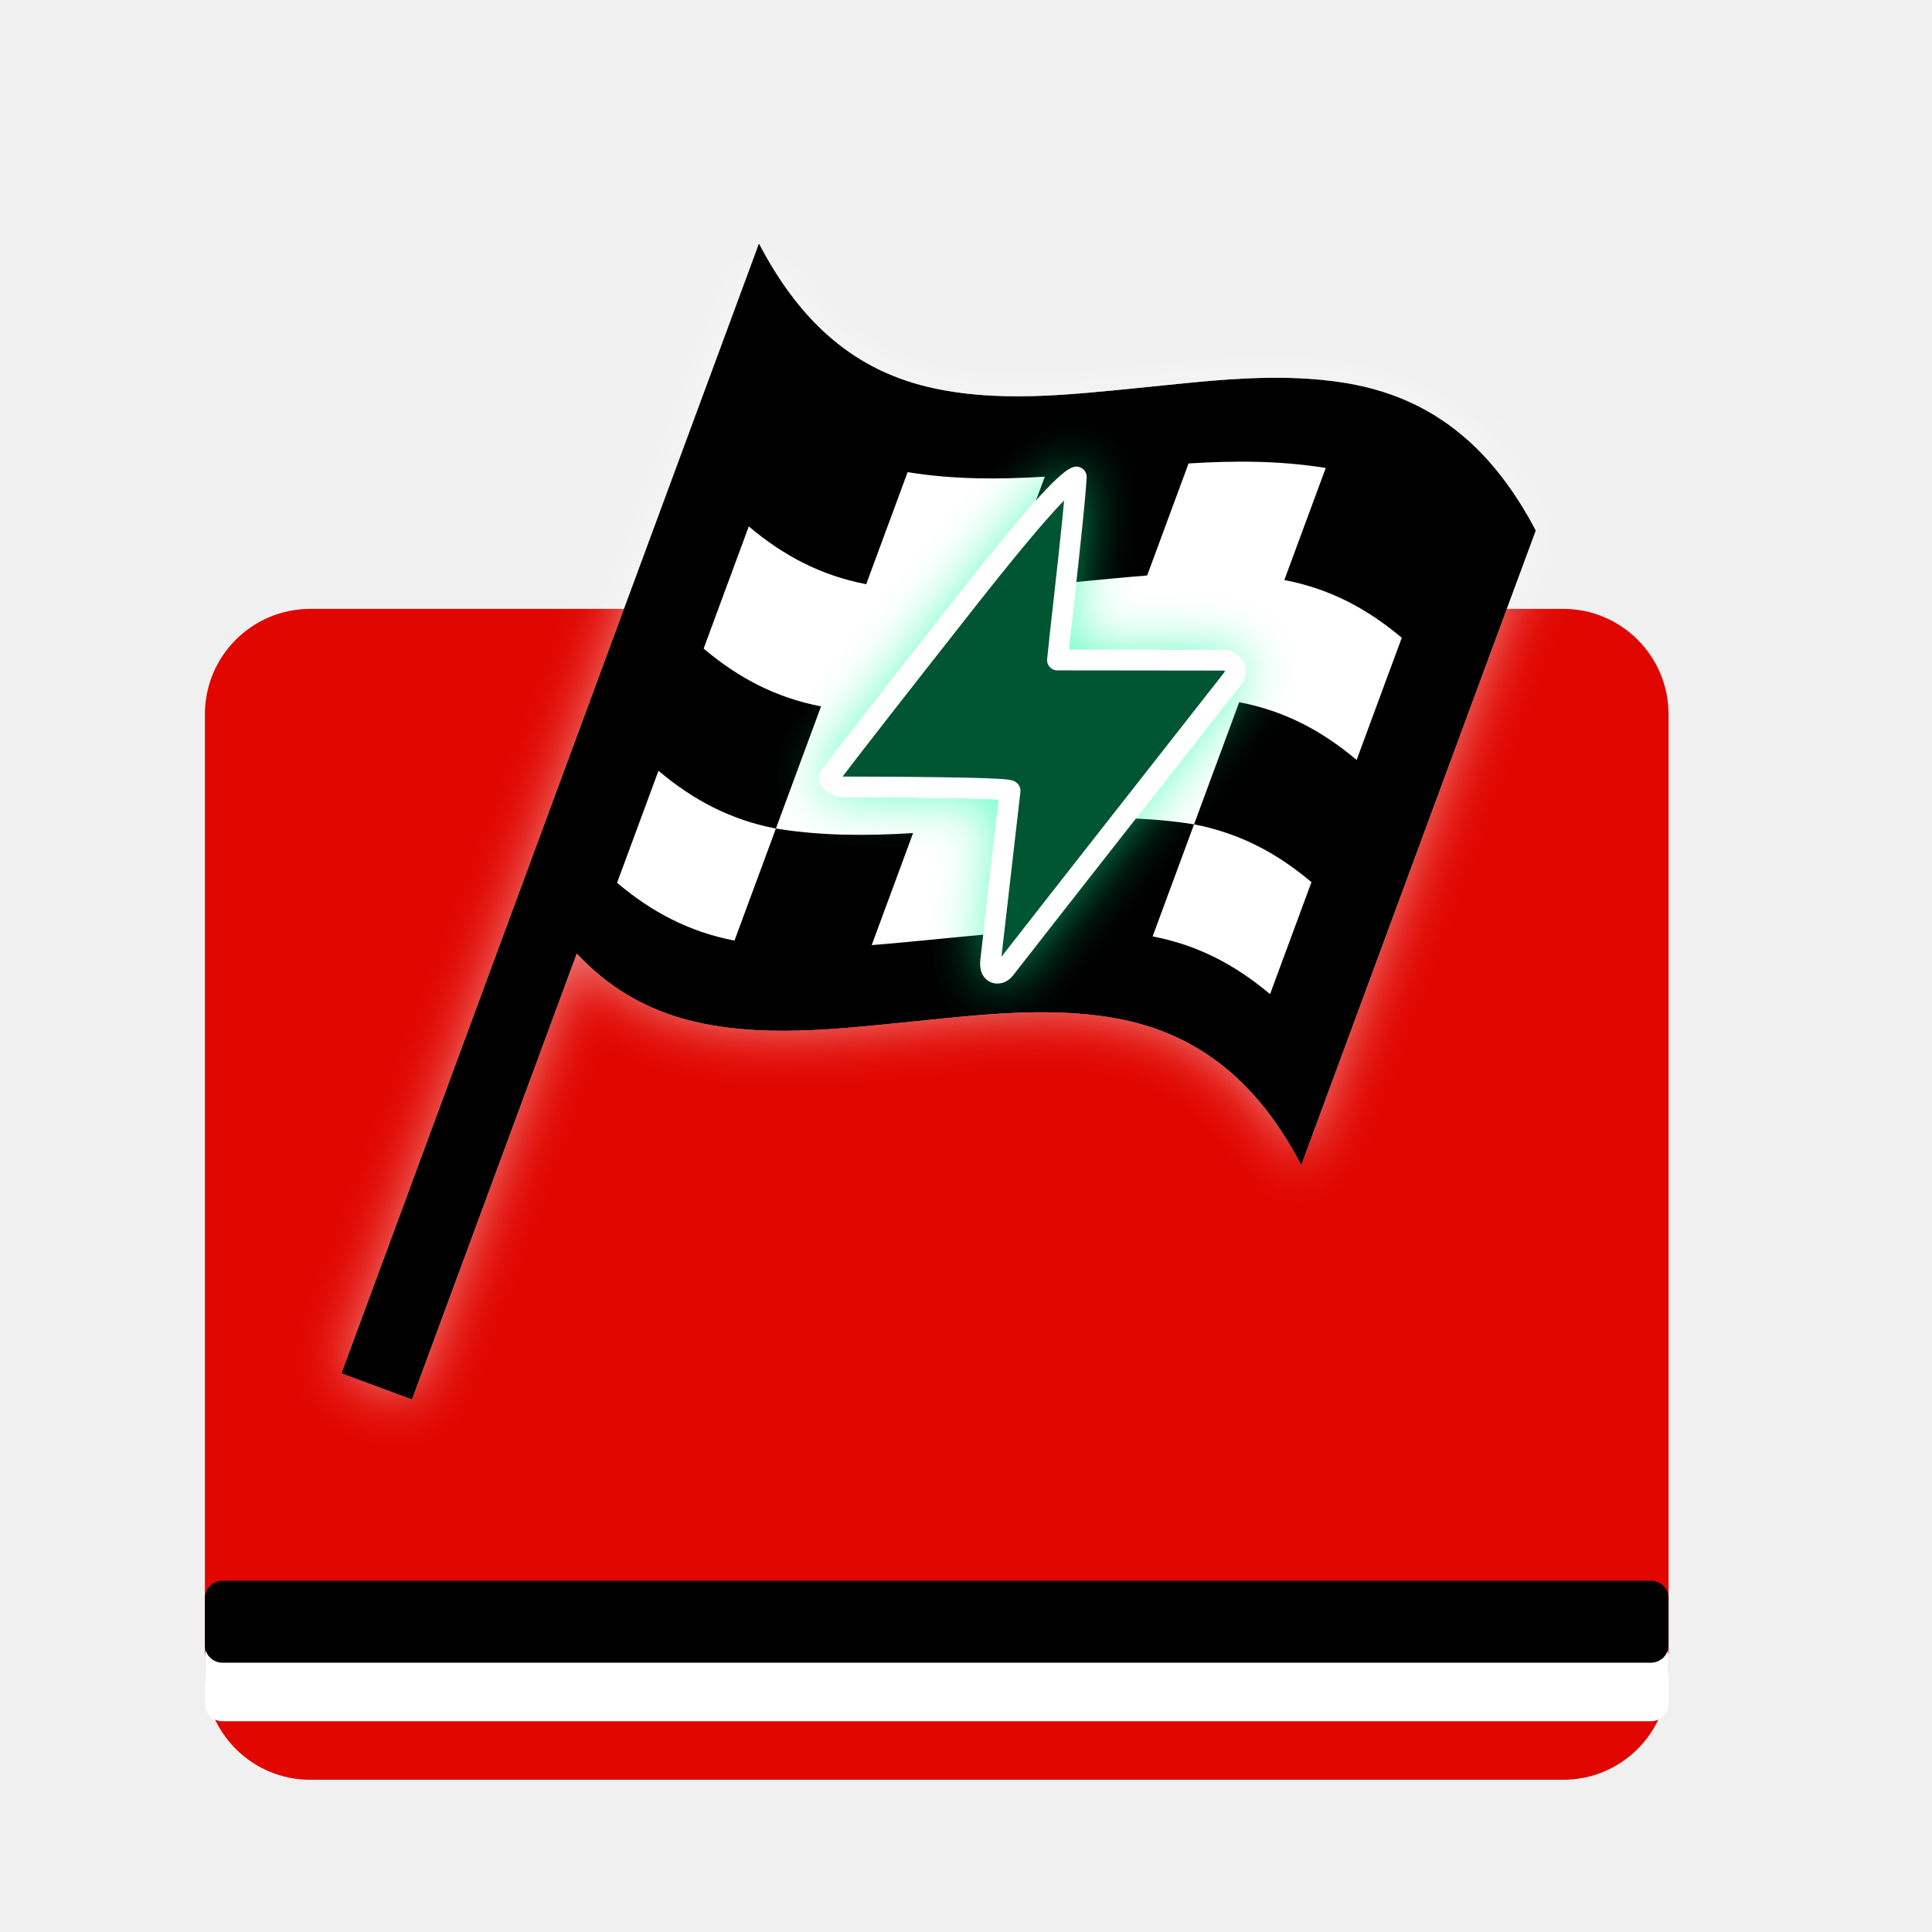
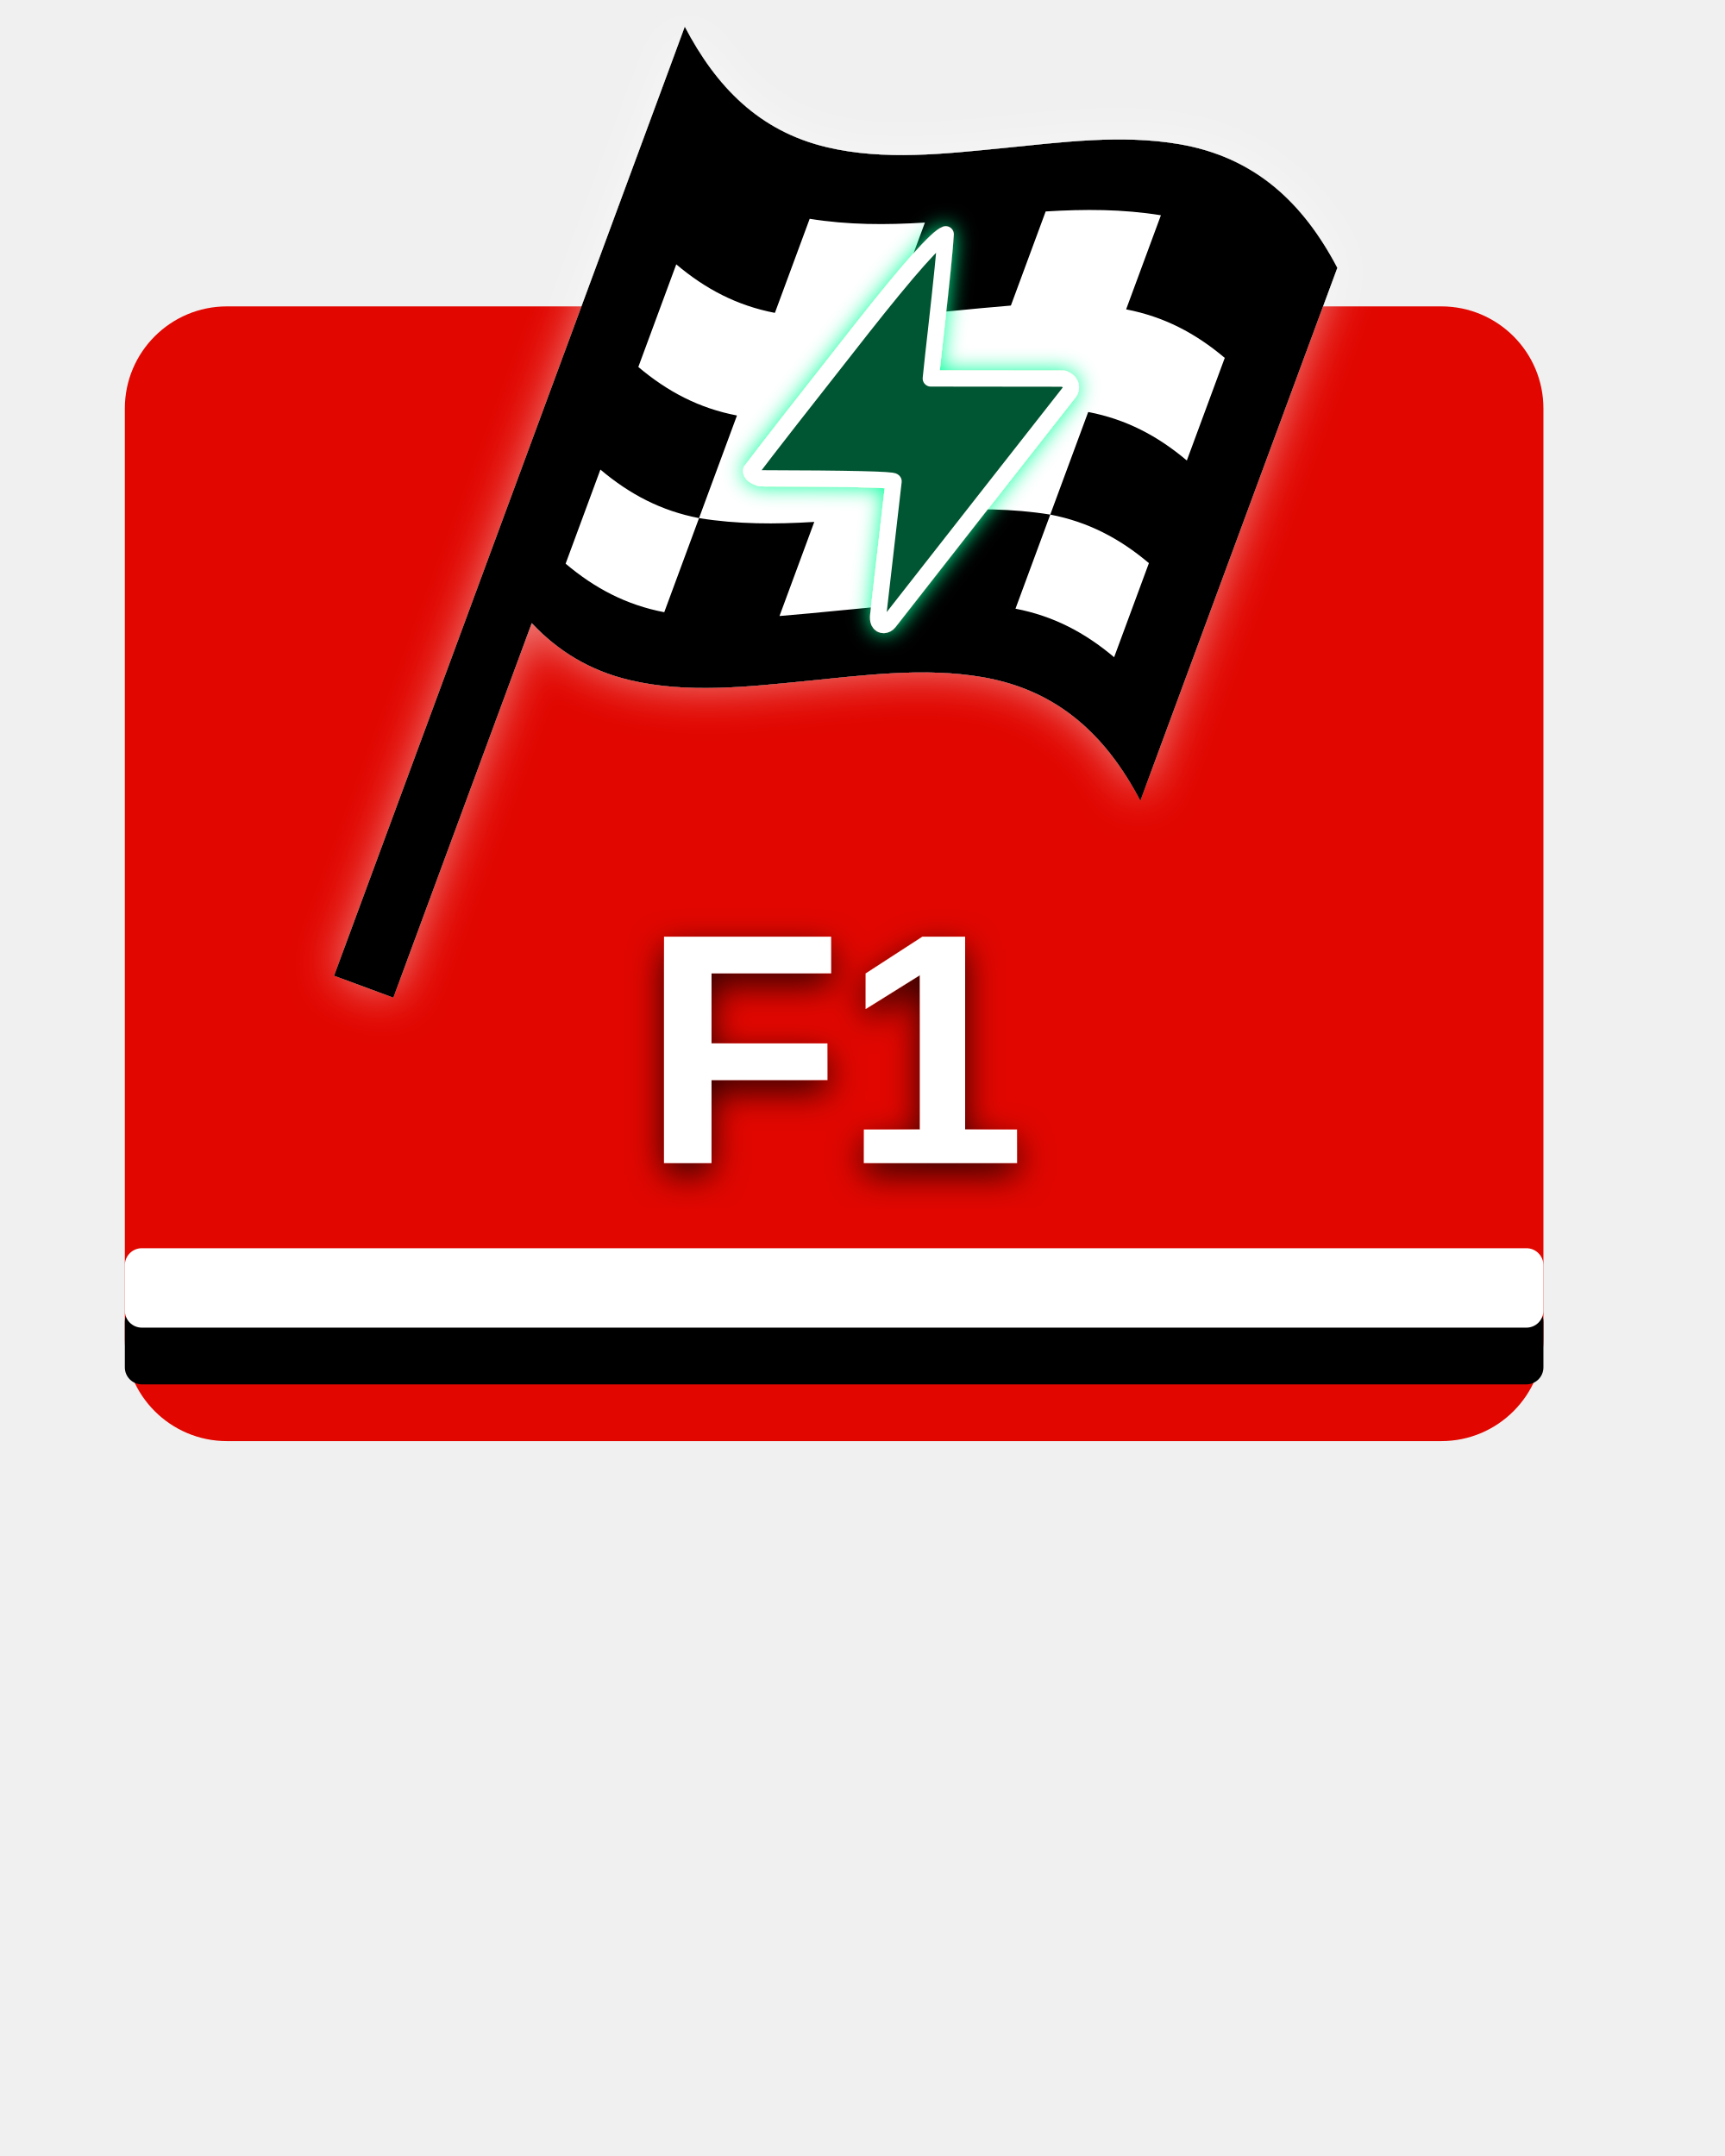
- <svg xmlns="http://www.w3.org/2000/svg" width="200" height="200" viewBox="0 -80 300 330" overflow="visible">
+ <svg xmlns="http://www.w3.org/2000/svg" width="200" height="250" viewBox="0 -30 300 380">
  <defs>
    <filter id="flagGlow" x="-80%" y="-80%" width="260%" height="260%">
      <feDropShadow dx="0" dy="0" stdDeviation="10" flood-color="#ffffff" flood-opacity="0.5">
        <animate attributeName="stdDeviation" values="8;20;8" dur="1.5s" repeatCount="indefinite" />
-         <animate attributeName="flood-opacity" values="0.3;0.8;0.3" dur="1.5s" repeatCount="indefinite" />
      </feDropShadow>
    </filter>
-     <filter id="boltGlowPulsing" x="-80%" y="-80%" width="260%" height="260%">
+     <filter id="boltGlow" x="-80%" y="-80%" width="260%" height="260%">
      <feDropShadow dx="0" dy="0" stdDeviation="14" flood-color="#00ff9c" flood-opacity="1">
        <animate attributeName="stdDeviation" values="5;25;5" dur="1.5s" repeatCount="indefinite" />
      </feDropShadow>
-       <feDropShadow dx="0" dy="0" stdDeviation="28" flood-color="#00ff9c" flood-opacity="0.6">
-         <animate attributeName="stdDeviation" values="15;50;15" dur="1.5s" repeatCount="indefinite" />
-         <animate attributeName="flood-opacity" values="0.3;0.9;0.3" dur="1.5s" repeatCount="indefinite" />
-       </feDropShadow>
+     </filter>
+     <filter id="textShadow" x="-20%" y="-20%" width="140%" height="140%">
+       <feDropShadow dx="0" dy="2" stdDeviation="3" flood-color="#000000" flood-opacity="0.8" />
    </filter>
  </defs>
  <rect x="20" y="24" width="250" height="200" rx="18" fill="#E10600" />
-   <rect x="20" y="200" width="250" height="14" rx="3" fill="#FFFFFF" />
-   <rect x="20" y="190" width="250" height="14" rx="3" fill="#000000" />
-   <g transform="translate(145 60) scale(0.45) translate(-226 -226)">
+   <rect x="20" y="200" width="250" height="14" rx="3" fill="#000000" />
+   <rect x="20" y="190" width="250" height="14" rx="3" fill="#FFFFFF" />
+   <g transform="translate(145 60) scale(0.39) translate(-226 -226)">
    <g filter="url(#flagGlow)">
-       <path fill="#000000" d="M382.08,60.394c-26.324-4.534-53.444-0.845-79.764,1.751c-26.223,2.587-53.604,5.753-79.585-0.397    c-30.592-7.241-49.945-27.294-64.216-54.464c-3.935,10.646-7.869,21.291-11.803,31.938    c-25.74,69.646-51.479,139.292-77.218,208.938L0,436.203l26.838,9.919l62.541-169.227c11.607,12.383,25.937,21.375,44.333,25.729    c25.979,6.146,53.363,2.986,79.584,0.398c26.318-2.601,53.441-6.287,79.765-1.752c33.826,5.826,55.682,26.086,71.323,55.871    c29.677-80.291,59.348-160.583,89.021-240.876C437.761,86.479,415.911,66.222,382.08,60.394z" />
+       <path fill="#000000" d="M382.08,60.394c-26.324-4.534-53.444-0.845-79.764,1.751c-26.223,2.587-53.604,5.753-79.585-0.397c-30.592-7.241-49.945-27.294-64.216-54.464c-3.935,10.646-7.869,21.291-11.803,31.938c-25.74,69.646-51.479,139.292-77.218,208.938L0,436.203l26.838,9.919l62.541-169.227c11.607,12.383,25.937,21.375,44.333,25.729c25.979,6.146,53.363,2.986,79.584,0.398c26.318-2.601,53.441-6.287,79.765-1.752c33.826,5.826,55.682,26.086,71.323,55.871c29.677-80.291,59.348-160.583,89.021-240.876C437.761,86.479,415.911,66.222,382.08,60.394z" />
    </g>
    <g fill="#FFFFFF">
      <path d="M385.379,203.349c-13.234-11.169-27.441-18.638-44.57-21.931c-5.715,15.458-11.428,30.916-17.141,46.374c17.131,3.295,31.335,10.764,44.572,21.932c-5.239,14.176-10.479,28.353-15.717,42.526c-13.234-11.168-27.443-18.642-44.573-21.93c5.239-14.177,10.479-28.353,15.718-42.528c-17.442-2.813-34.473-2.797-52.072-1.72c-5.238,14.176-10.479,28.353-15.717,42.528c-18.21,1.471-36.358,3.56-54.567,5.028c5.238-14.178,10.478-28.353,15.716-42.526c-17.599,1.078-34.631,1.096-52.073-1.719c-5.239,14.176-10.478,28.352-15.717,42.526c-17.128-3.29-31.341-10.763-44.572-21.933c5.238-14.174,10.478-28.351,15.716-42.525c13.236,11.17,27.442,18.64,44.573,21.932c5.712-15.458,11.427-30.918,17.139-46.376c-17.13-3.285-31.338-10.766-44.573-21.93c5.714-15.46,11.427-30.92,17.14-46.378c13.236,11.173,27.442,18.635,44.572,21.933c5.239-14.176,10.478-28.351,15.717-42.525c17.442,2.813,34.476,2.797,52.073,1.717c-5.238,14.175-10.478,28.351-15.717,42.526c18.209-1.471,36.357-3.558,54.567-5.028c5.238-14.175,10.479-28.351,15.717-42.527c17.601-1.078,34.629-1.095,52.072,1.719c-5.239,14.176-10.478,28.351-15.717,42.528c17.131,3.294,31.335,10.761,44.573,21.93C396.806,172.431,391.095,187.891,385.379,203.349z" />
      <path d="M234.167,184.726c-5.713,15.459-11.426,30.917-17.14,46.376c18.21-1.472,36.359-3.56,54.568-5.03c5.713-15.457,11.426-30.916,17.139-46.374C270.523,181.169,252.376,183.257,234.167,184.726z" />
      <path d="M234.167,184.726c5.714-15.458,11.427-30.918,17.14-46.375c-17.604,1.075-34.629,1.093-52.075-1.718c-5.713,15.458-11.426,30.917-17.139,46.375C199.536,185.824,216.566,185.807,234.167,184.726z" />
      <path d="M305.873,133.323c-5.713,15.458-11.426,30.916-17.139,46.375c17.601-1.075,34.629-1.093,52.073,1.72c5.712-15.458,11.426-30.917,17.138-46.375C340.503,132.229,323.474,132.243,305.873,133.323z" />
    </g>
  </g>
-   <g filter="url(#boltGlowPulsing)" transform="translate(150 92) scale(0.16) translate(-440 -815)">
-     <path fill="#035531" stroke="#ffffff" stroke-width="22" stroke-linejoin="round" d="       M 537.56 444.67       Q 617.34 444.87 717.35 444.88       C 729.31 449.11 728.91 458.82 725.35 463.36       C 648.18 561.91 556.92 677.88 480.98 775.23       C 477.36 779.87 469.98 780.84 467.12 774.79       C 465.99 772.40 465.89 768.32 466.31 765.40       Q 478.98 656.06 487.15 584.19       Q 487.33 580.40 306.71 580.00       Q 293.45 575.68 294.03 569.55       Q 324.33 529.26 444.34 376.83       Q 540.12 255.37 557.82 249.16       Q 556.28 276.65 544.53 380.90       Q 541.13 410.01 537.56 444.67 Z" />
+   <g filter="url(#boltGlow)" transform="translate(150 92) scale(0.13) translate(-445 -870)">
+     <path fill="#035531" stroke="#ffffff" stroke-width="22" stroke-linejoin="round" d="M 537.56 444.67 Q 617.34 444.87 717.35 444.88 C 729.31 449.11 728.91 458.82 725.35 463.36 C 648.18 561.91 556.92 677.88 480.98 775.23 C 477.36 779.87 469.98 780.84 467.12 774.79 C 465.99 772.40 465.89 768.32 466.31 765.40 Q 478.98 656.06 487.15 584.19 Q 487.33 580.40 306.71 580.00 Q 293.45 575.68 294.03 569.55 Q 324.33 529.26 444.34 376.83 Q 540.12 255.37 557.82 249.16 Q 556.28 276.65 544.53 380.90 Q 541.13 410.01 537.56 444.67 Z" />
  </g>
+   <text x="145" y="175" font-family="Arial, sans-serif" font-size="58" font-weight="900" text-anchor="middle" fill="#FFFFFF" filter="url(#textShadow)">F1</text>
</svg>
